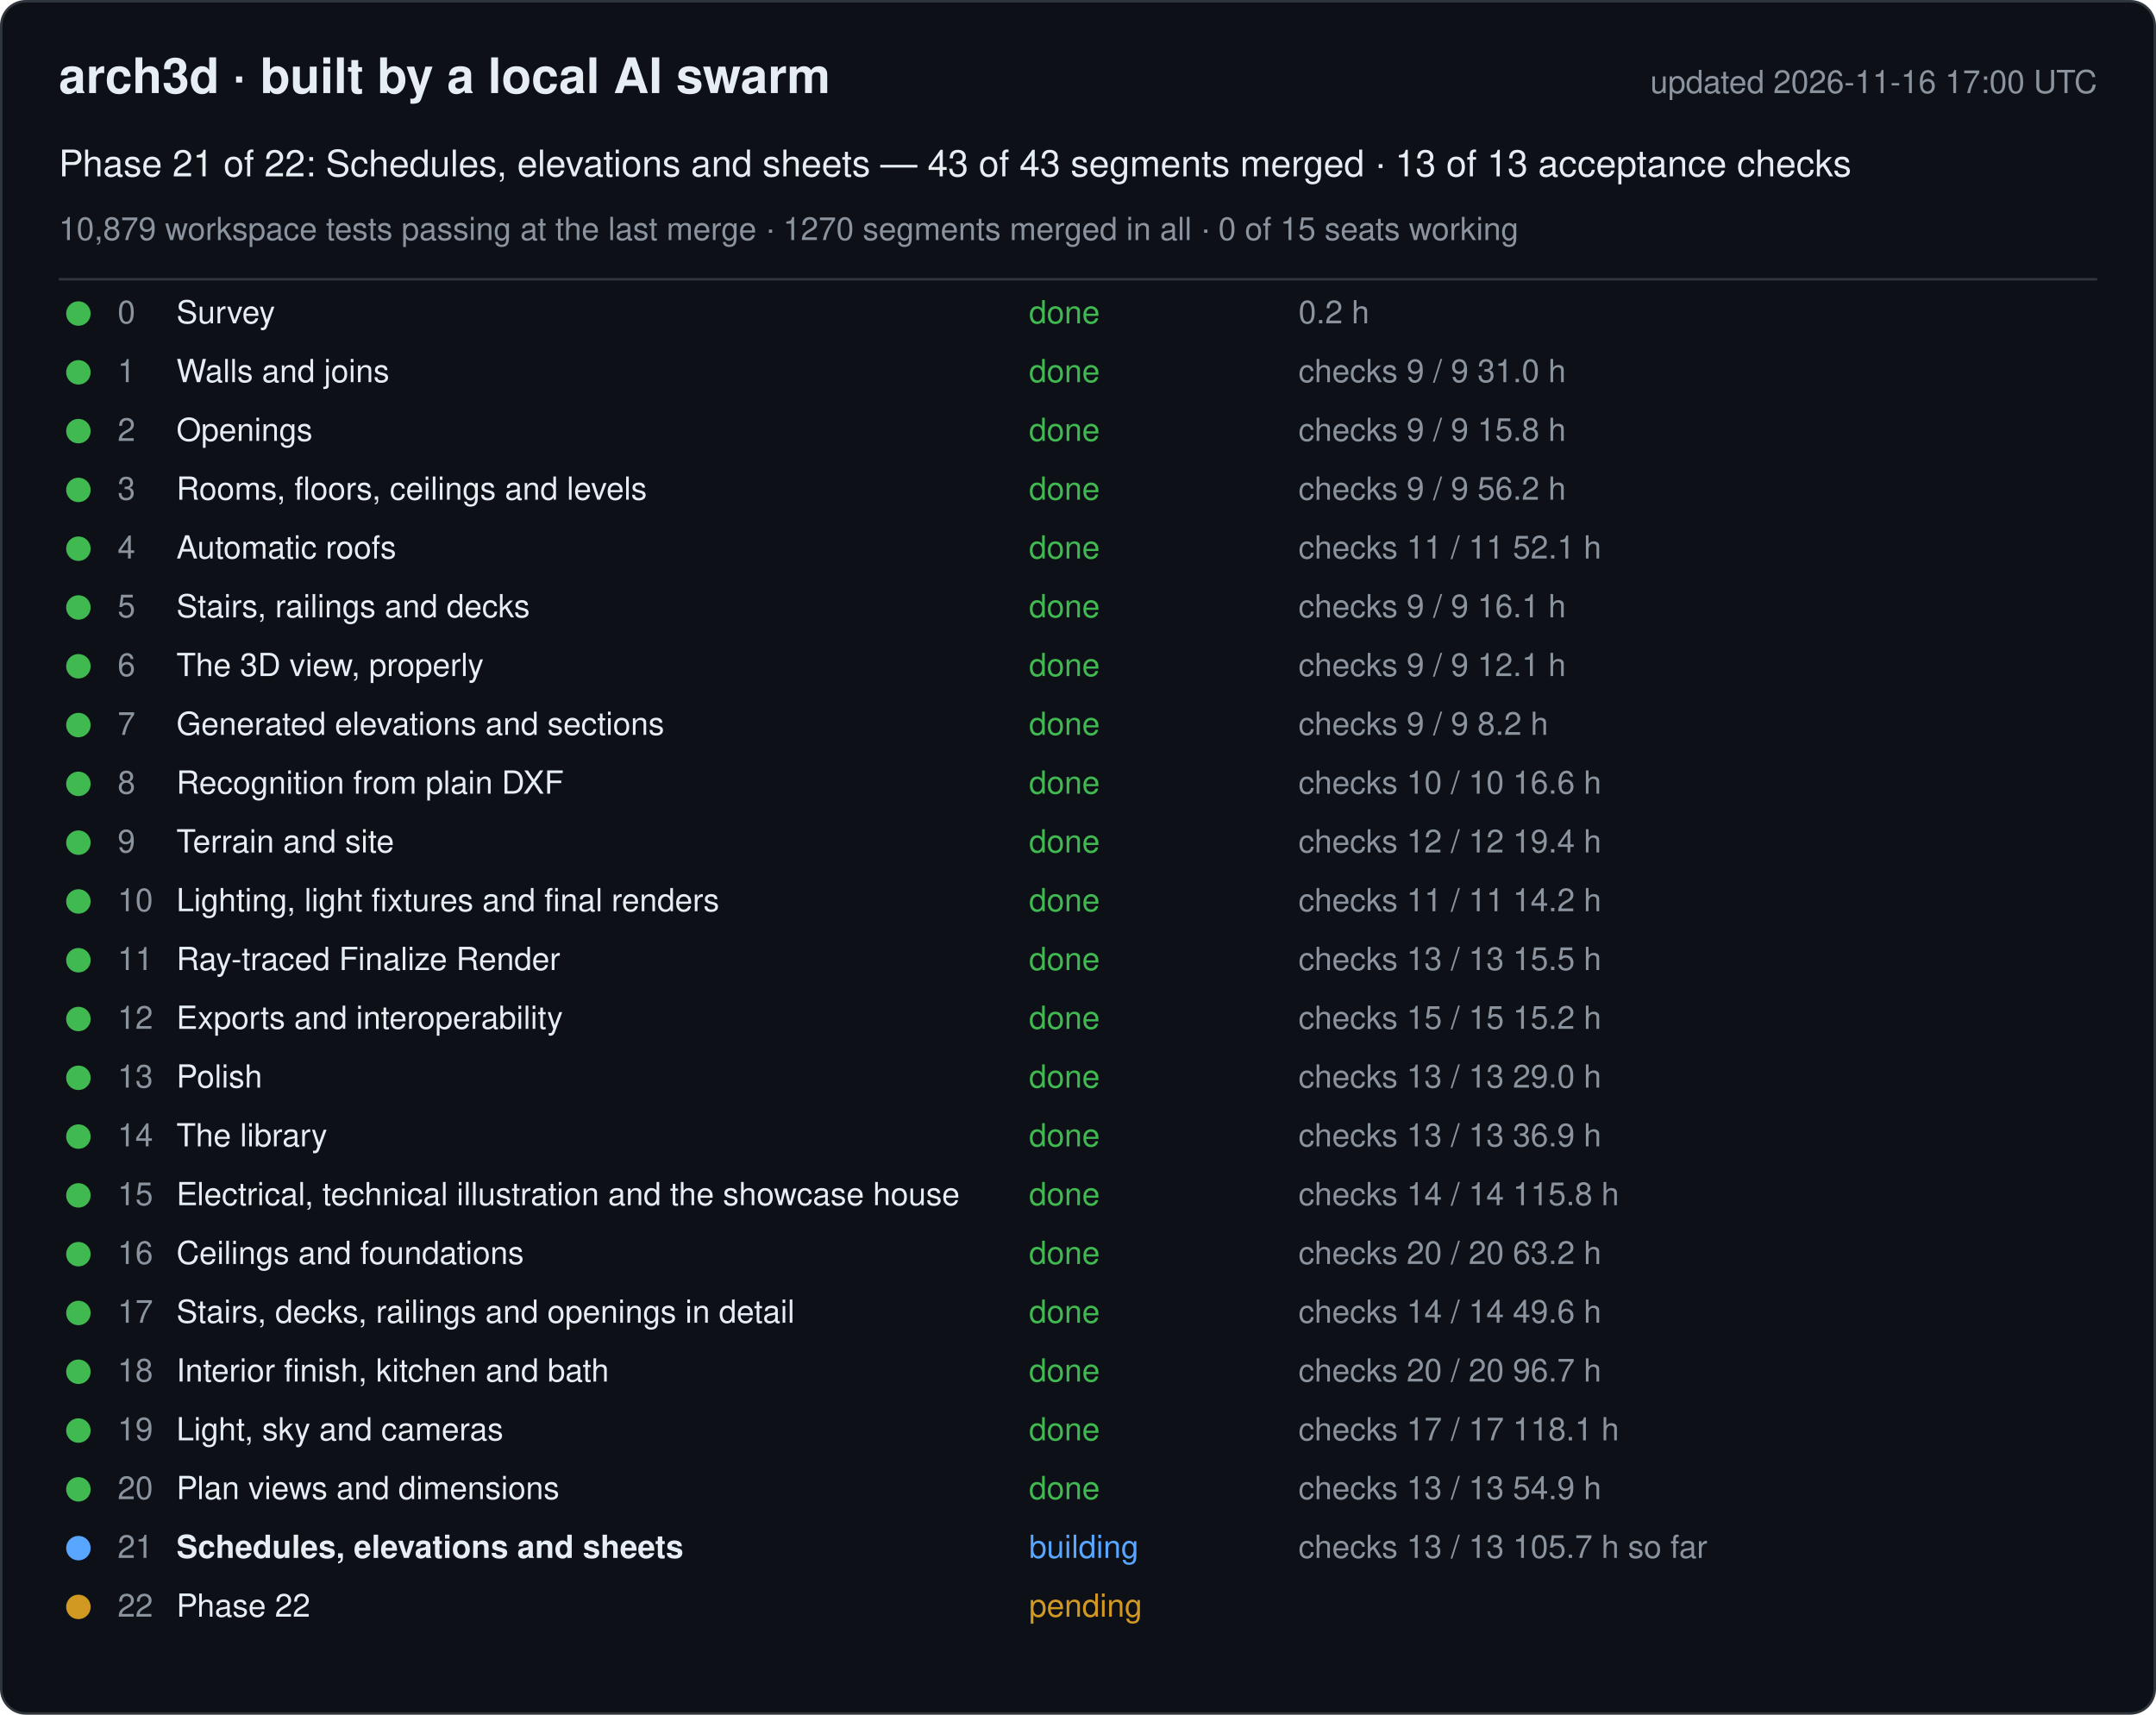
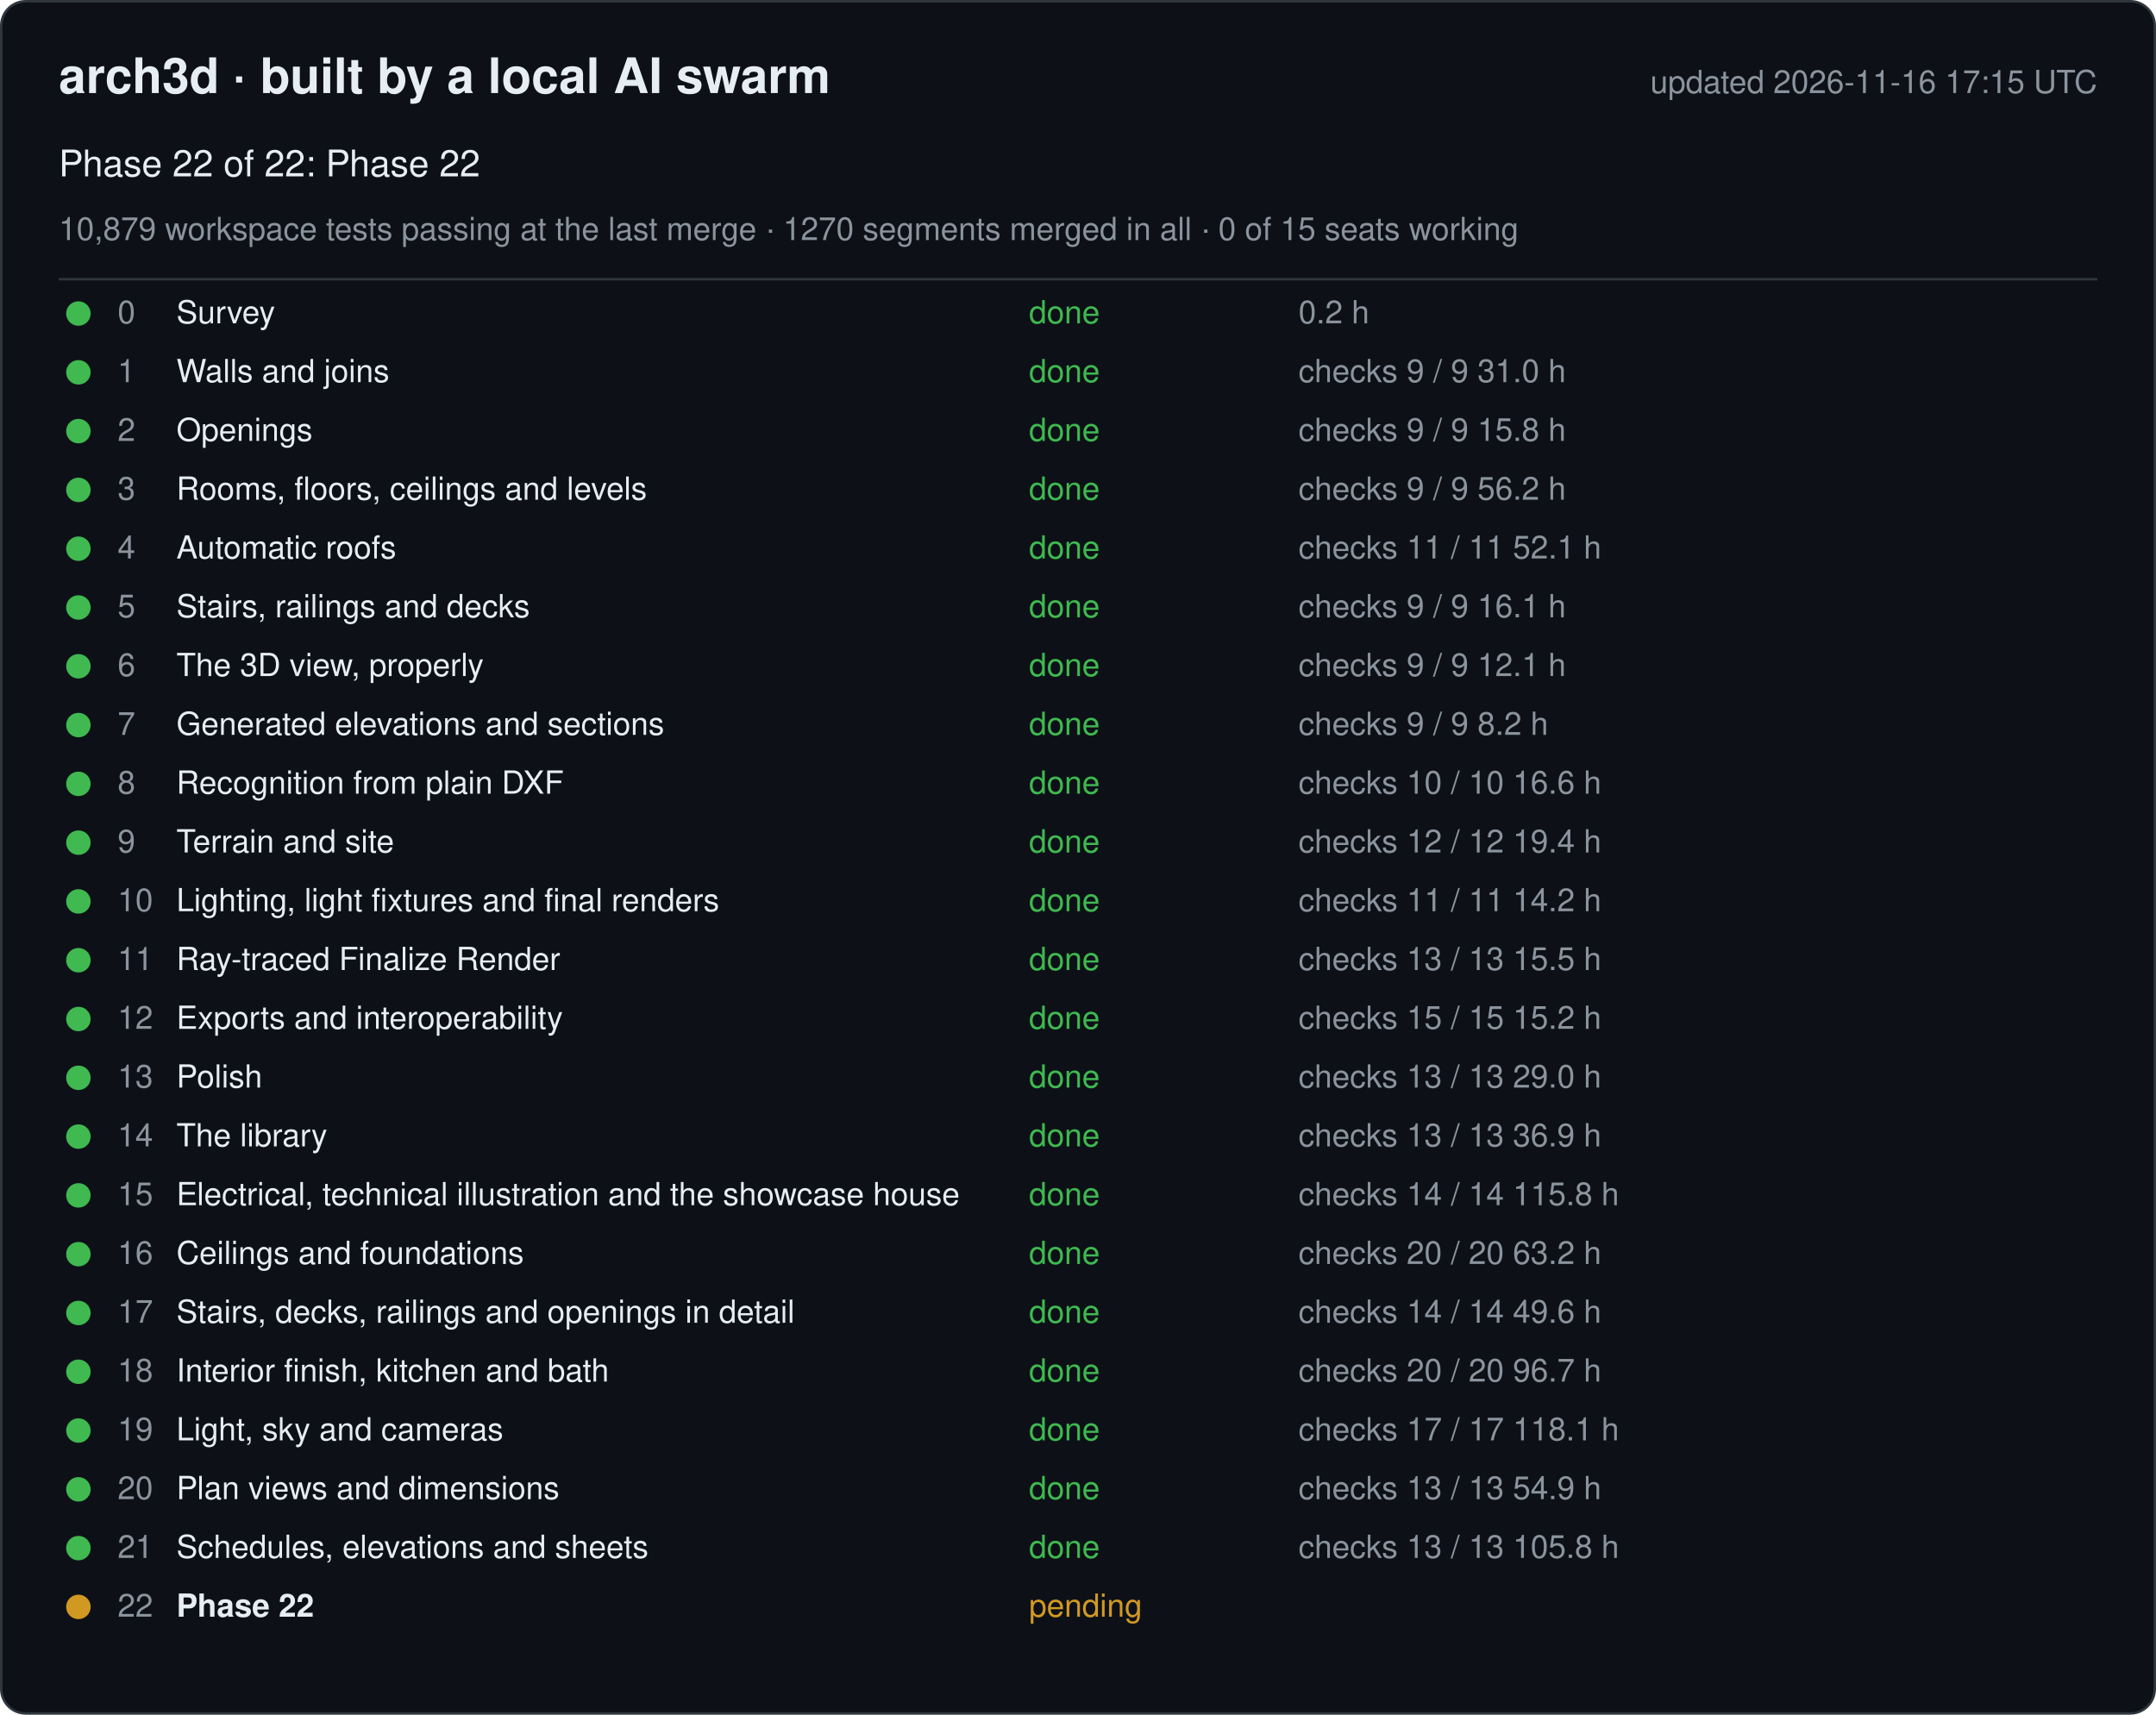
<svg xmlns="http://www.w3.org/2000/svg" width="880" height="700" viewBox="0 0 880 700" font-family="-apple-system, Segoe UI, Helvetica, Arial, sans-serif">
  <rect x="0.5" y="0.5" width="879" height="699" rx="10" fill="#0d1117" stroke="#30363d" />
  <text x="24" y="38" font-size="20" font-weight="600" fill="#e6edf3">arch3d · built by a local AI swarm</text>
-   <text x="856" y="38" font-size="13" fill="#8b949e" text-anchor="end">updated 2026-11-16 17:00 UTC</text>
-   <text x="24" y="72" font-size="15" fill="#e6edf3">Phase 21 of 22: Schedules, elevations and sheets — 43 of 43 segments merged · 13 of 13 acceptance checks</text>
+   <text x="856" y="38" font-size="13" fill="#8b949e" text-anchor="end">updated 2026-11-16 17:15 UTC</text>
+   <text x="24" y="72" font-size="15" fill="#e6edf3">Phase 22 of 22: Phase 22</text>
  <text x="24" y="98" font-size="13" fill="#8b949e">10,879 workspace tests passing at the last merge · 1270 segments merged in all · 0 of 15 seats working</text>
  <line x1="24" y1="114" x2="856" y2="114" stroke="#30363d" />
  <g data-phase="0">
    <circle cx="32" cy="128" r="5" fill="#3fb950" />
    <text x="48" y="132" font-size="13" fill="#8b949e">0</text>
    <text x="72" y="132" font-size="13" fill="#e6edf3">Survey</text>
    <text x="420" y="132" font-size="13" fill="#3fb950">done</text>
    <text x="530" y="132" font-size="13" fill="#8b949e">0.2 h</text>
  </g>
  <g data-phase="1">
    <circle cx="32" cy="152" r="5" fill="#3fb950" />
    <text x="48" y="156" font-size="13" fill="#8b949e">1</text>
    <text x="72" y="156" font-size="13" fill="#e6edf3">Walls and joins</text>
    <text x="420" y="156" font-size="13" fill="#3fb950">done</text>
    <text x="530" y="156" font-size="13" fill="#8b949e">checks 9 / 9   31.0 h</text>
  </g>
  <g data-phase="2">
    <circle cx="32" cy="176" r="5" fill="#3fb950" />
    <text x="48" y="180" font-size="13" fill="#8b949e">2</text>
    <text x="72" y="180" font-size="13" fill="#e6edf3">Openings</text>
    <text x="420" y="180" font-size="13" fill="#3fb950">done</text>
    <text x="530" y="180" font-size="13" fill="#8b949e">checks 9 / 9   15.8 h</text>
  </g>
  <g data-phase="3">
    <circle cx="32" cy="200" r="5" fill="#3fb950" />
    <text x="48" y="204" font-size="13" fill="#8b949e">3</text>
    <text x="72" y="204" font-size="13" fill="#e6edf3">Rooms, floors, ceilings and levels</text>
    <text x="420" y="204" font-size="13" fill="#3fb950">done</text>
    <text x="530" y="204" font-size="13" fill="#8b949e">checks 9 / 9   56.2 h</text>
  </g>
  <g data-phase="4">
    <circle cx="32" cy="224" r="5" fill="#3fb950" />
    <text x="48" y="228" font-size="13" fill="#8b949e">4</text>
    <text x="72" y="228" font-size="13" fill="#e6edf3">Automatic roofs</text>
    <text x="420" y="228" font-size="13" fill="#3fb950">done</text>
    <text x="530" y="228" font-size="13" fill="#8b949e">checks 11 / 11   52.1 h</text>
  </g>
  <g data-phase="5">
    <circle cx="32" cy="248" r="5" fill="#3fb950" />
    <text x="48" y="252" font-size="13" fill="#8b949e">5</text>
    <text x="72" y="252" font-size="13" fill="#e6edf3">Stairs, railings and decks</text>
    <text x="420" y="252" font-size="13" fill="#3fb950">done</text>
    <text x="530" y="252" font-size="13" fill="#8b949e">checks 9 / 9   16.1 h</text>
  </g>
  <g data-phase="6">
    <circle cx="32" cy="272" r="5" fill="#3fb950" />
    <text x="48" y="276" font-size="13" fill="#8b949e">6</text>
    <text x="72" y="276" font-size="13" fill="#e6edf3">The 3D view, properly</text>
    <text x="420" y="276" font-size="13" fill="#3fb950">done</text>
    <text x="530" y="276" font-size="13" fill="#8b949e">checks 9 / 9   12.1 h</text>
  </g>
  <g data-phase="7">
    <circle cx="32" cy="296" r="5" fill="#3fb950" />
    <text x="48" y="300" font-size="13" fill="#8b949e">7</text>
    <text x="72" y="300" font-size="13" fill="#e6edf3">Generated elevations and sections</text>
    <text x="420" y="300" font-size="13" fill="#3fb950">done</text>
    <text x="530" y="300" font-size="13" fill="#8b949e">checks 9 / 9   8.2 h</text>
  </g>
  <g data-phase="8">
    <circle cx="32" cy="320" r="5" fill="#3fb950" />
    <text x="48" y="324" font-size="13" fill="#8b949e">8</text>
    <text x="72" y="324" font-size="13" fill="#e6edf3">Recognition from plain DXF</text>
    <text x="420" y="324" font-size="13" fill="#3fb950">done</text>
    <text x="530" y="324" font-size="13" fill="#8b949e">checks 10 / 10   16.6 h</text>
  </g>
  <g data-phase="9">
    <circle cx="32" cy="344" r="5" fill="#3fb950" />
    <text x="48" y="348" font-size="13" fill="#8b949e">9</text>
    <text x="72" y="348" font-size="13" fill="#e6edf3">Terrain and site</text>
    <text x="420" y="348" font-size="13" fill="#3fb950">done</text>
    <text x="530" y="348" font-size="13" fill="#8b949e">checks 12 / 12   19.4 h</text>
  </g>
  <g data-phase="10">
    <circle cx="32" cy="368" r="5" fill="#3fb950" />
    <text x="48" y="372" font-size="13" fill="#8b949e">10</text>
    <text x="72" y="372" font-size="13" fill="#e6edf3">Lighting, light fixtures and final renders</text>
    <text x="420" y="372" font-size="13" fill="#3fb950">done</text>
    <text x="530" y="372" font-size="13" fill="#8b949e">checks 11 / 11   14.2 h</text>
  </g>
  <g data-phase="11">
    <circle cx="32" cy="392" r="5" fill="#3fb950" />
    <text x="48" y="396" font-size="13" fill="#8b949e">11</text>
    <text x="72" y="396" font-size="13" fill="#e6edf3">Ray-traced Finalize Render</text>
    <text x="420" y="396" font-size="13" fill="#3fb950">done</text>
    <text x="530" y="396" font-size="13" fill="#8b949e">checks 13 / 13   15.5 h</text>
  </g>
  <g data-phase="12">
    <circle cx="32" cy="416" r="5" fill="#3fb950" />
    <text x="48" y="420" font-size="13" fill="#8b949e">12</text>
    <text x="72" y="420" font-size="13" fill="#e6edf3">Exports and interoperability</text>
    <text x="420" y="420" font-size="13" fill="#3fb950">done</text>
    <text x="530" y="420" font-size="13" fill="#8b949e">checks 15 / 15   15.2 h</text>
  </g>
  <g data-phase="13">
    <circle cx="32" cy="440" r="5" fill="#3fb950" />
    <text x="48" y="444" font-size="13" fill="#8b949e">13</text>
    <text x="72" y="444" font-size="13" fill="#e6edf3">Polish</text>
    <text x="420" y="444" font-size="13" fill="#3fb950">done</text>
    <text x="530" y="444" font-size="13" fill="#8b949e">checks 13 / 13   29.0 h</text>
  </g>
  <g data-phase="14">
    <circle cx="32" cy="464" r="5" fill="#3fb950" />
    <text x="48" y="468" font-size="13" fill="#8b949e">14</text>
    <text x="72" y="468" font-size="13" fill="#e6edf3">The library</text>
    <text x="420" y="468" font-size="13" fill="#3fb950">done</text>
    <text x="530" y="468" font-size="13" fill="#8b949e">checks 13 / 13   36.9 h</text>
  </g>
  <g data-phase="15">
    <circle cx="32" cy="488" r="5" fill="#3fb950" />
    <text x="48" y="492" font-size="13" fill="#8b949e">15</text>
    <text x="72" y="492" font-size="13" fill="#e6edf3">Electrical, technical illustration and the showcase house</text>
    <text x="420" y="492" font-size="13" fill="#3fb950">done</text>
    <text x="530" y="492" font-size="13" fill="#8b949e">checks 14 / 14   115.8 h</text>
  </g>
  <g data-phase="16">
    <circle cx="32" cy="512" r="5" fill="#3fb950" />
    <text x="48" y="516" font-size="13" fill="#8b949e">16</text>
    <text x="72" y="516" font-size="13" fill="#e6edf3">Ceilings and foundations</text>
    <text x="420" y="516" font-size="13" fill="#3fb950">done</text>
    <text x="530" y="516" font-size="13" fill="#8b949e">checks 20 / 20   63.2 h</text>
  </g>
  <g data-phase="17">
    <circle cx="32" cy="536" r="5" fill="#3fb950" />
    <text x="48" y="540" font-size="13" fill="#8b949e">17</text>
    <text x="72" y="540" font-size="13" fill="#e6edf3">Stairs, decks, railings and openings in detail</text>
    <text x="420" y="540" font-size="13" fill="#3fb950">done</text>
    <text x="530" y="540" font-size="13" fill="#8b949e">checks 14 / 14   49.6 h</text>
  </g>
  <g data-phase="18">
    <circle cx="32" cy="560" r="5" fill="#3fb950" />
    <text x="48" y="564" font-size="13" fill="#8b949e">18</text>
    <text x="72" y="564" font-size="13" fill="#e6edf3">Interior finish, kitchen and bath</text>
    <text x="420" y="564" font-size="13" fill="#3fb950">done</text>
    <text x="530" y="564" font-size="13" fill="#8b949e">checks 20 / 20   96.7 h</text>
  </g>
  <g data-phase="19">
    <circle cx="32" cy="584" r="5" fill="#3fb950" />
    <text x="48" y="588" font-size="13" fill="#8b949e">19</text>
    <text x="72" y="588" font-size="13" fill="#e6edf3">Light, sky and cameras</text>
    <text x="420" y="588" font-size="13" fill="#3fb950">done</text>
    <text x="530" y="588" font-size="13" fill="#8b949e">checks 17 / 17   118.1 h</text>
  </g>
  <g data-phase="20">
    <circle cx="32" cy="608" r="5" fill="#3fb950" />
    <text x="48" y="612" font-size="13" fill="#8b949e">20</text>
    <text x="72" y="612" font-size="13" fill="#e6edf3">Plan views and dimensions</text>
    <text x="420" y="612" font-size="13" fill="#3fb950">done</text>
    <text x="530" y="612" font-size="13" fill="#8b949e">checks 13 / 13   54.9 h</text>
  </g>
  <g data-phase="21">
-     <circle cx="32" cy="632" r="5" fill="#58a6ff" />
+     <circle cx="32" cy="632" r="5" fill="#3fb950" />
    <text x="48" y="636" font-size="13" fill="#8b949e">21</text>
-     <text x="72" y="636" font-size="13" fill="#e6edf3" font-weight="600">Schedules, elevations and sheets</text>
-     <text x="420" y="636" font-size="13" fill="#58a6ff">building</text>
-     <text x="530" y="636" font-size="13" fill="#8b949e">checks 13 / 13   105.7 h so far</text>
+     <text x="72" y="636" font-size="13" fill="#e6edf3">Schedules, elevations and sheets</text>
+     <text x="420" y="636" font-size="13" fill="#3fb950">done</text>
+     <text x="530" y="636" font-size="13" fill="#8b949e">checks 13 / 13   105.8 h</text>
  </g>
  <g data-phase="22">
    <circle cx="32" cy="656" r="5" fill="#d29922" />
    <text x="48" y="660" font-size="13" fill="#8b949e">22</text>
-     <text x="72" y="660" font-size="13" fill="#e6edf3">Phase 22</text>
+     <text x="72" y="660" font-size="13" fill="#e6edf3" font-weight="600">Phase 22</text>
    <text x="420" y="660" font-size="13" fill="#d29922">pending</text>
    <text x="530" y="660" font-size="13" fill="#8b949e" />
  </g>
</svg>
